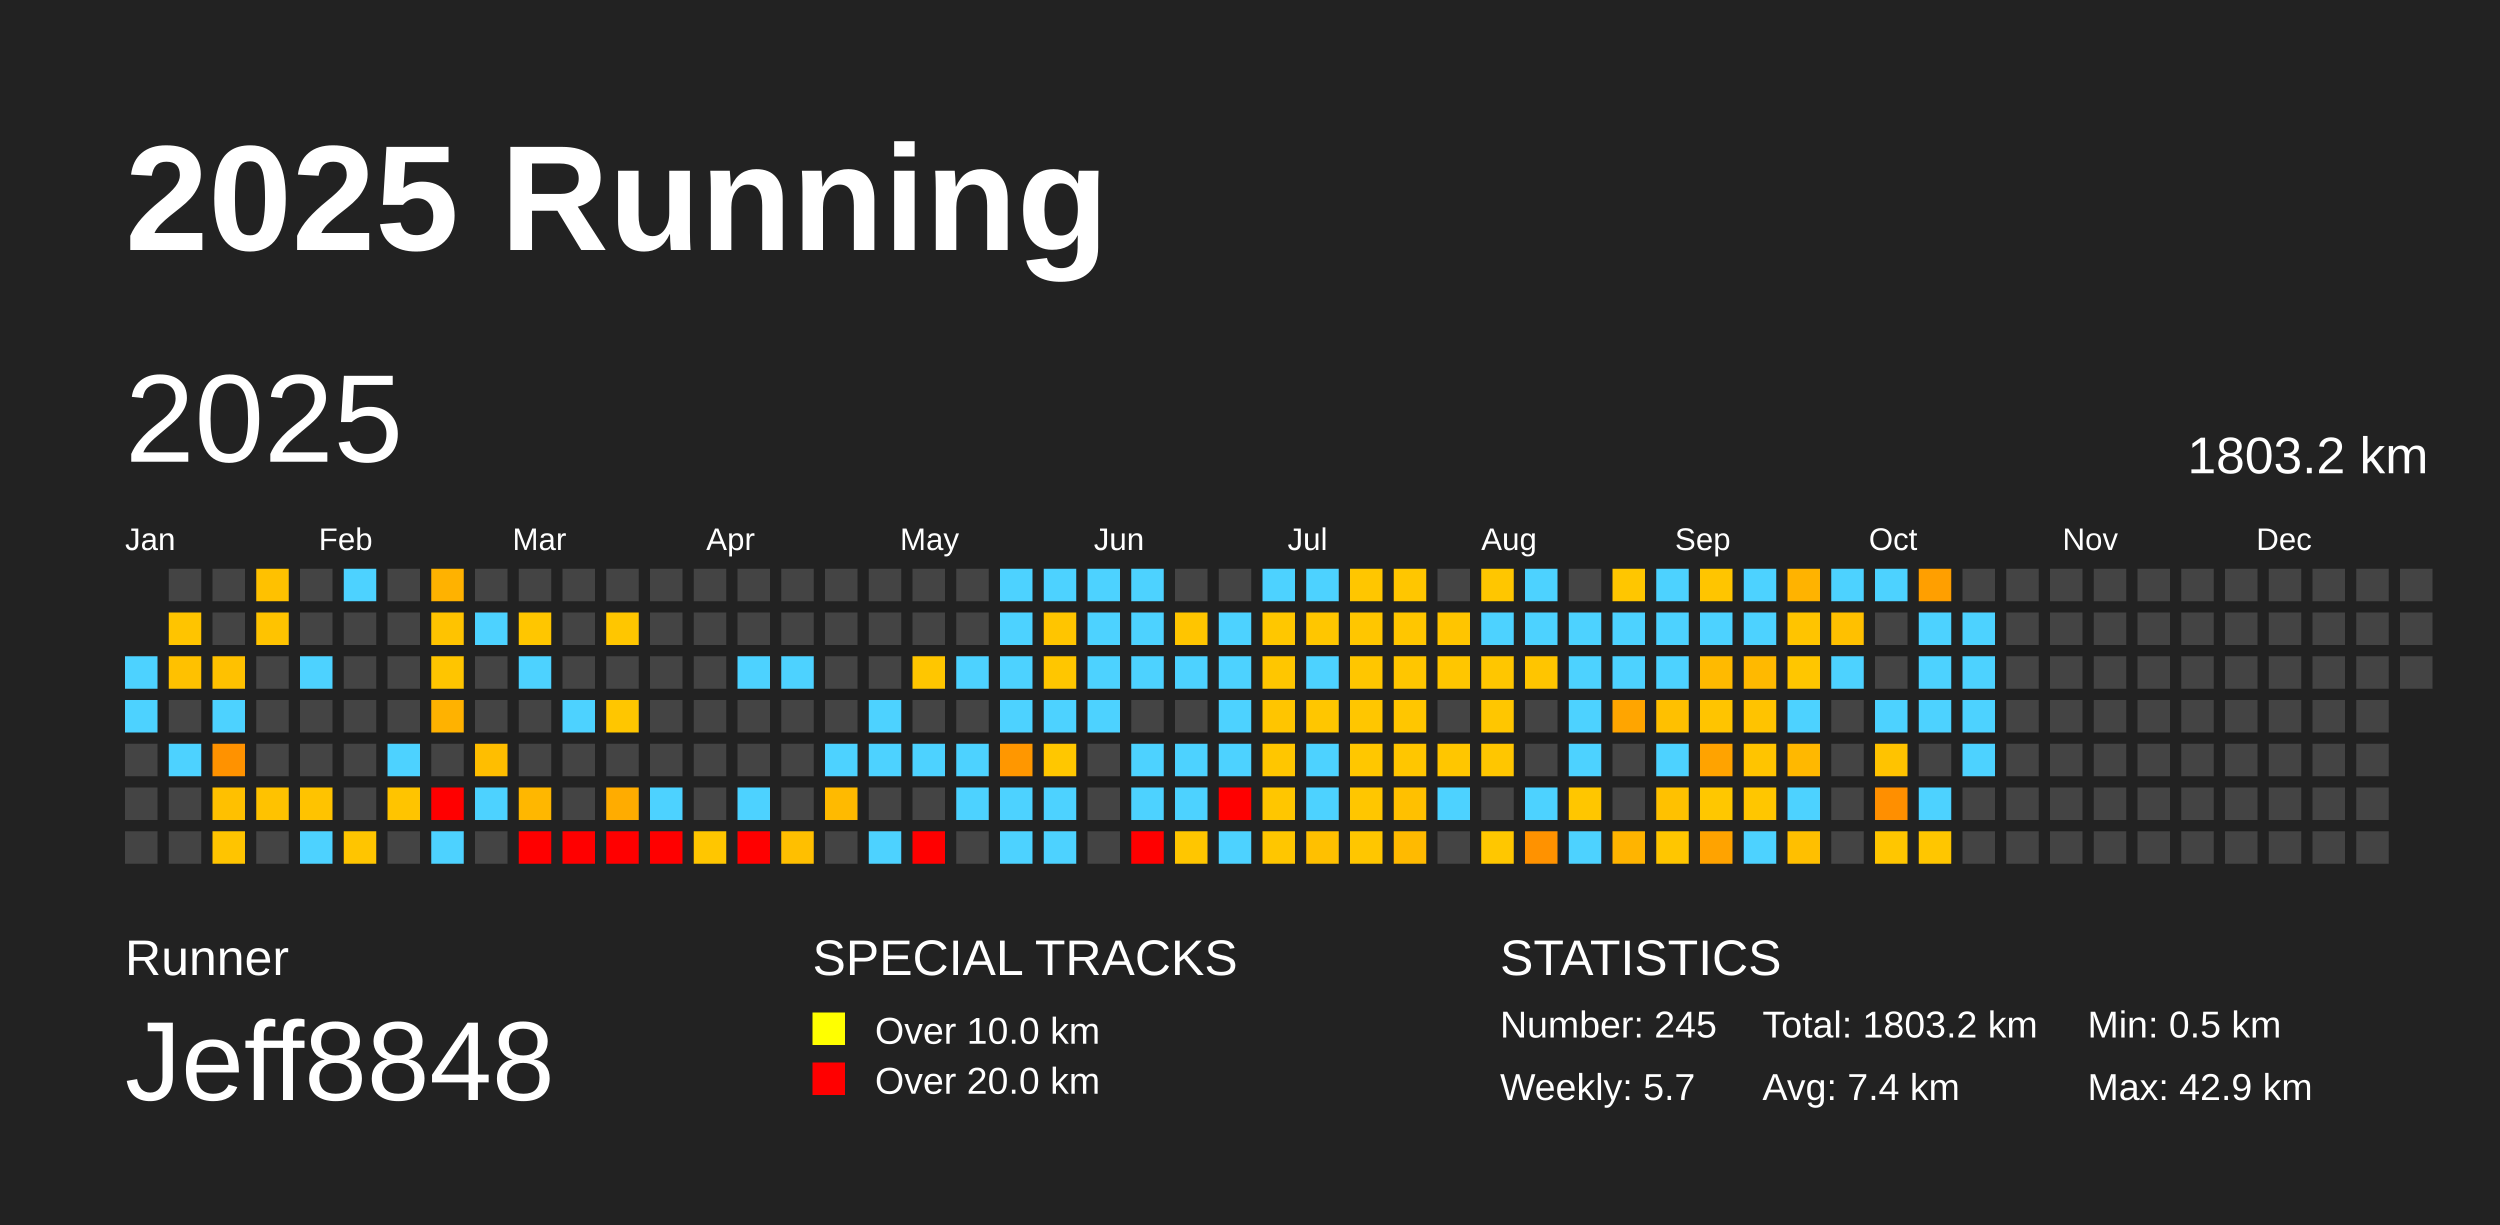
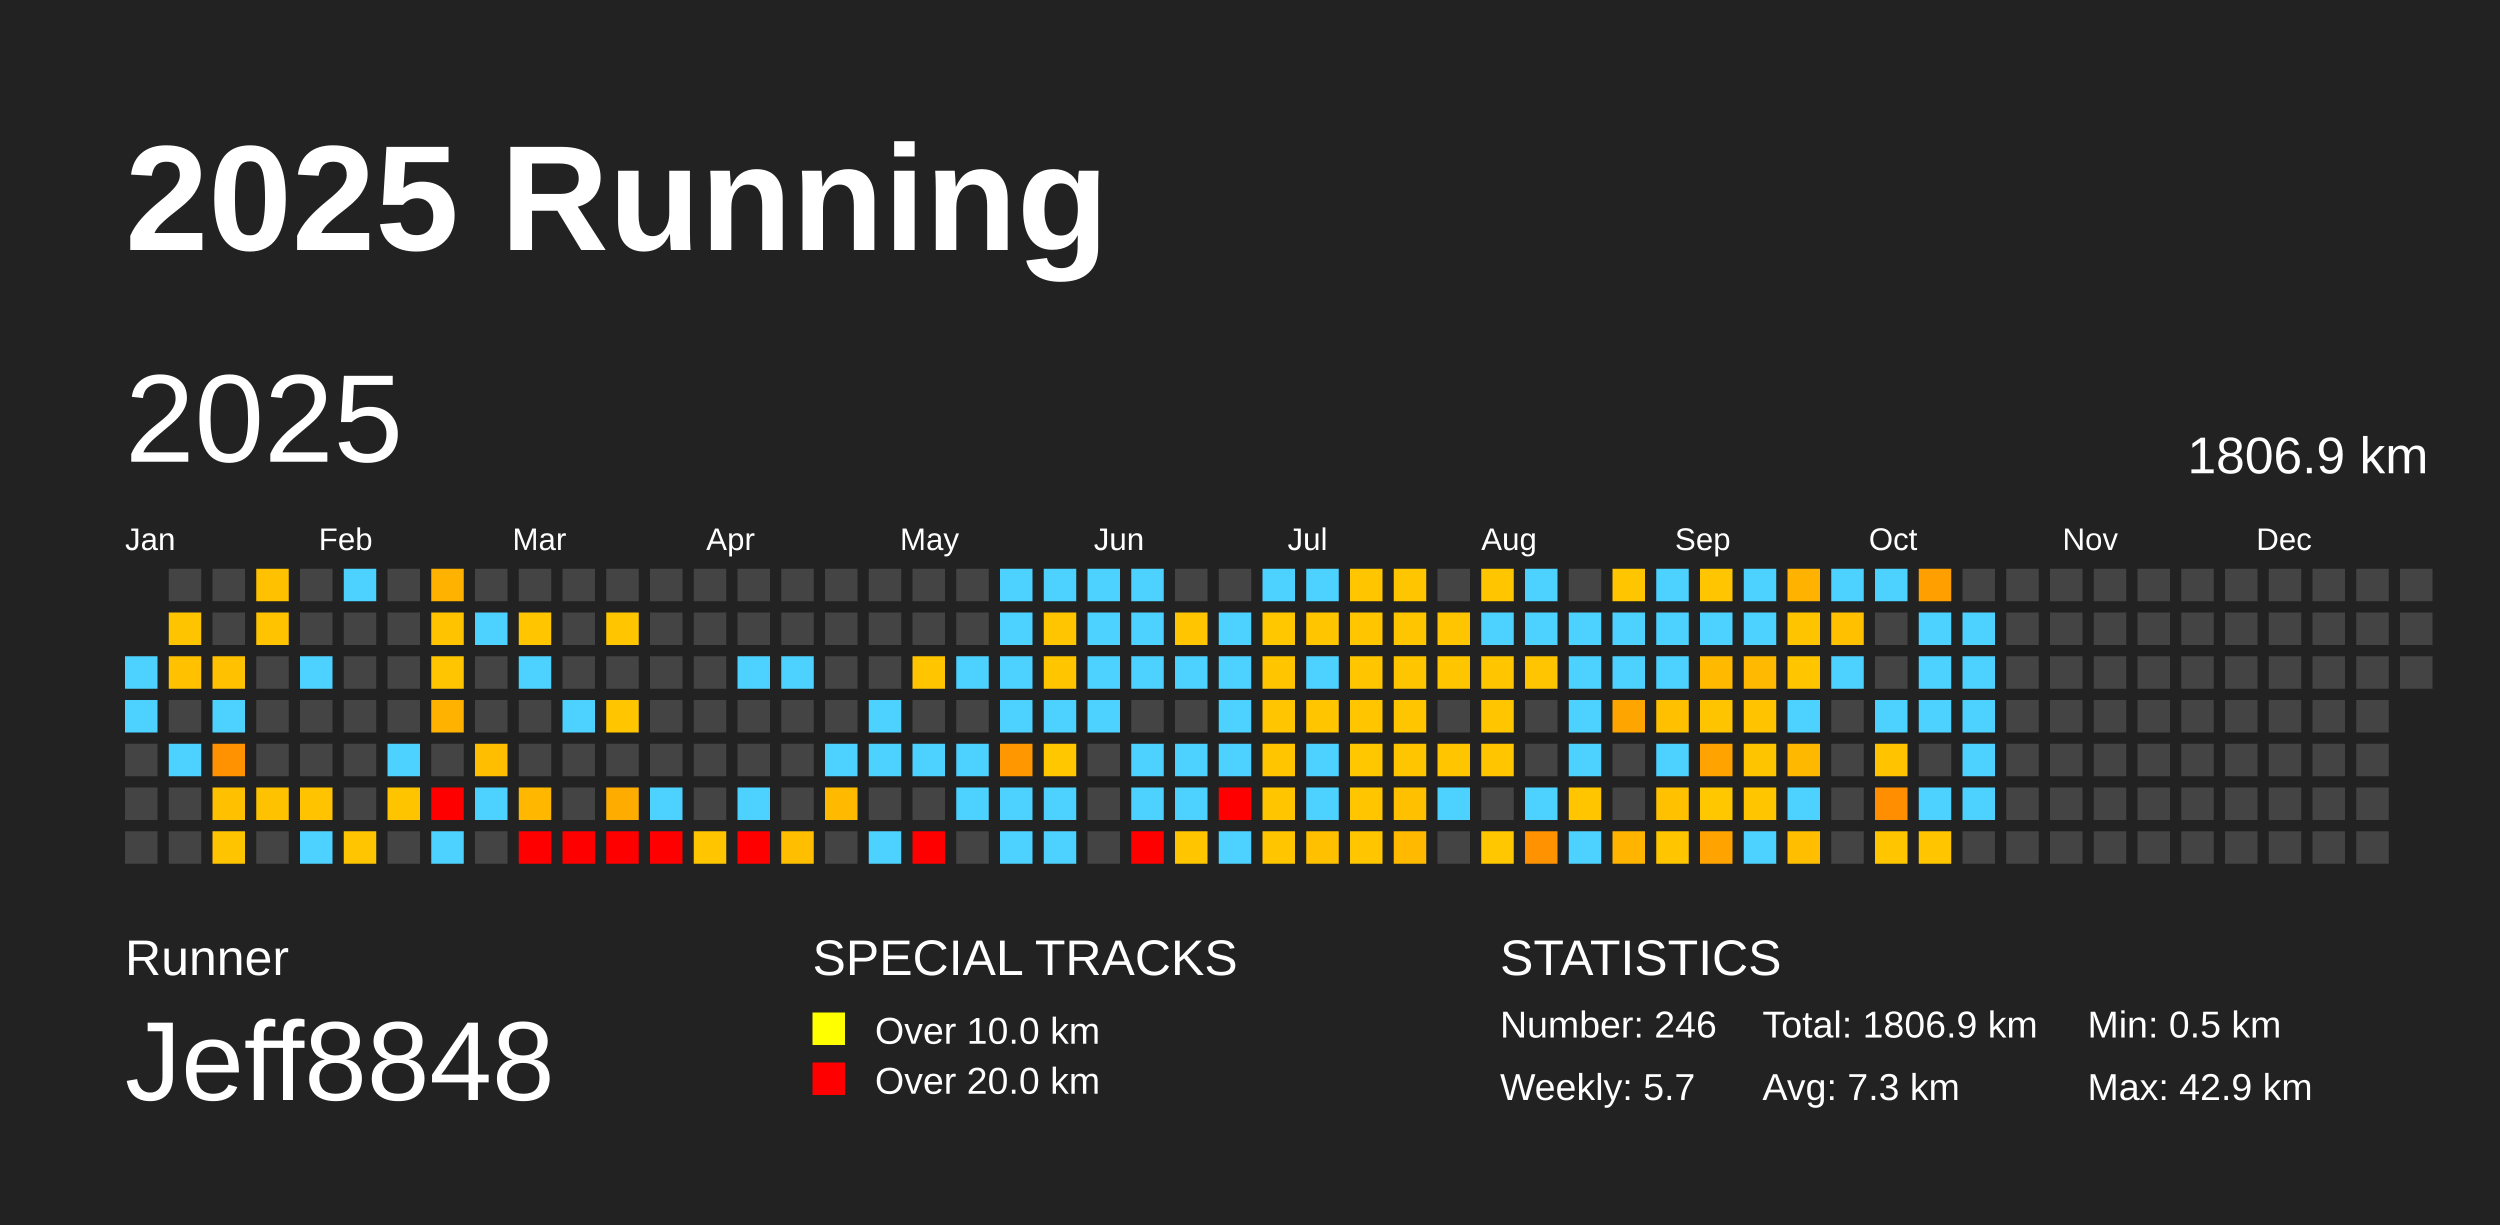
<svg xmlns="http://www.w3.org/2000/svg" baseProfile="full" height="98mm" version="1.1" viewBox="0,0,200,98" width="200mm">
  <defs />
  <rect fill="#222222" height="98" width="200" x="0" y="0" />
  <text fill="#FFFFFF" style="font-size:12px; font-family:Arial; font-weight:bold;" x="10" y="20">2025 Running</text>
  <text fill="#FFFFFF" style="font-size:4px; font-family:Arial" x="10" y="78">Runner</text>
  <text fill="#FFFFFF" style="font-size:9px; font-family:Arial" x="10" y="88">Jeff8848</text>
  <text fill="#FFFFFF" style="font-size:4px; font-family:Arial" x="65" y="78">SPECIAL TRACKS</text>
  <rect fill="yellow" height="2.6" width="2.6" x="65" y="81" />
  <text fill="#FFFFFF" style="font-size:3px; font-family:Arial" x="70" y="83.5">Over 10.0 km</text>
  <rect fill="red" height="2.6" width="2.6" x="65" y="85" />
  <text fill="#FFFFFF" style="font-size:3px; font-family:Arial" x="70" y="87.5">Over 20.0 km</text>
  <text fill="#FFFFFF" style="font-size:4px; font-family:Arial" x="120" y="78">STATISTICS</text>
-   <text fill="#FFFFFF" style="font-size:3px; font-family:Arial" x="120" y="83">Number: 245</text>
+   <text fill="#FFFFFF" style="font-size:3px; font-family:Arial" x="120" y="83">Number: 246</text>
  <text fill="#FFFFFF" style="font-size:3px; font-family:Arial" x="120" y="88">Weekly: 5.7</text>
-   <text fill="#FFFFFF" style="font-size:3px; font-family:Arial" x="141" y="83">Total: 1803.2 km</text>
-   <text fill="#FFFFFF" style="font-size:3px; font-family:Arial" x="141" y="88">Avg: 7.4 km</text>
+   <text fill="#FFFFFF" style="font-size:3px; font-family:Arial" x="141" y="83">Total: 1806.9 km</text>
+   <text fill="#FFFFFF" style="font-size:3px; font-family:Arial" x="141" y="88">Avg: 7.3 km</text>
  <text fill="#FFFFFF" style="font-size:3px; font-family:Arial" x="167" y="83">Min: 0.5 km</text>
  <text fill="#FFFFFF" style="font-size:3px; font-family:Arial" x="167" y="88">Max: 42.9 km</text>
  <text dominant-baseline="hanging" fill="#FFFFFF" style="font-size:10.0px; font-family:Arial;" x="10" y="30">2025</text>
-   <text dominant-baseline="hanging" fill="#FFFFFF" style="font-size:4.125px; font-family:Arial;" x="175" y="35">1803.2 km</text>
+   <text dominant-baseline="hanging" fill="#FFFFFF" style="font-size:4.125px; font-family:Arial;" x="175" y="35">1806.9 km</text>
  <text fill="#FFFFFF" style="font-size:2.5px; font-family:Arial" x="10.0" y="44">Jan</text>
  <text fill="#FFFFFF" style="font-size:2.5px; font-family:Arial" x="25.5" y="44">Feb</text>
  <text fill="#FFFFFF" style="font-size:2.5px; font-family:Arial" x="41.0" y="44">Mar</text>
  <text fill="#FFFFFF" style="font-size:2.5px; font-family:Arial" x="56.5" y="44">Apr</text>
  <text fill="#FFFFFF" style="font-size:2.5px; font-family:Arial" x="72.0" y="44">May</text>
  <text fill="#FFFFFF" style="font-size:2.5px; font-family:Arial" x="87.5" y="44">Jun</text>
  <text fill="#FFFFFF" style="font-size:2.5px; font-family:Arial" x="103.0" y="44">Jul</text>
  <text fill="#FFFFFF" style="font-size:2.5px; font-family:Arial" x="118.5" y="44">Aug</text>
  <text fill="#FFFFFF" style="font-size:2.5px; font-family:Arial" x="134.0" y="44">Sep</text>
  <text fill="#FFFFFF" style="font-size:2.5px; font-family:Arial" x="149.5" y="44">Oct</text>
  <text fill="#FFFFFF" style="font-size:2.5px; font-family:Arial" x="165.0" y="44">Nov</text>
  <text fill="#FFFFFF" style="font-size:2.5px; font-family:Arial" x="180.5" y="44">Dec</text>
  <rect fill="#4dd2ff" height="2.6" width="2.6" x="10.0" y="52.5" />
  <rect fill="#4dd2ff" height="2.6" width="2.6" x="10.0" y="56.0" />
  <rect fill="#444444" height="2.6" width="2.6" x="10.0" y="59.5" />
  <rect fill="#444444" height="2.6" width="2.6" x="10.0" y="63.0" />
  <rect fill="#444444" height="2.6" width="2.6" x="10.0" y="66.5" />
  <rect fill="#444444" height="2.6" width="2.6" x="13.5" y="45.5" />
  <rect fill="#ffc400" height="2.6" width="2.6" x="13.5" y="49.0" />
  <rect fill="#ffc100" height="2.6" width="2.6" x="13.5" y="52.5" />
  <rect fill="#444444" height="2.6" width="2.6" x="13.5" y="56.0" />
  <rect fill="#4dd2ff" height="2.6" width="2.6" x="13.5" y="59.5" />
  <rect fill="#444444" height="2.6" width="2.6" x="13.5" y="63.0" />
  <rect fill="#444444" height="2.6" width="2.6" x="13.5" y="66.5" />
  <rect fill="#444444" height="2.6" width="2.6" x="17.0" y="45.5" />
  <rect fill="#444444" height="2.6" width="2.6" x="17.0" y="49.0" />
  <rect fill="#ffc100" height="2.6" width="2.6" x="17.0" y="52.5" />
  <rect fill="#4dd2ff" height="2.6" width="2.6" x="17.0" y="56.0" />
  <rect fill="#ff9200" height="2.6" width="2.6" x="17.0" y="59.5" />
  <rect fill="#ffc000" height="2.6" width="2.6" x="17.0" y="63.0" />
  <rect fill="#ffc400" height="2.6" width="2.6" x="17.0" y="66.5" />
  <rect fill="#ffc100" height="2.6" width="2.6" x="20.5" y="45.5" />
  <rect fill="#ffc300" height="2.6" width="2.6" x="20.5" y="49.0" />
  <rect fill="#444444" height="2.6" width="2.6" x="20.5" y="52.5" />
  <rect fill="#444444" height="2.6" width="2.6" x="20.5" y="56.0" />
  <rect fill="#444444" height="2.6" width="2.6" x="20.5" y="59.5" />
  <rect fill="#ffc200" height="2.6" width="2.6" x="20.5" y="63.0" />
  <rect fill="#444444" height="2.6" width="2.6" x="20.5" y="66.5" />
  <rect fill="#444444" height="2.6" width="2.6" x="24.0" y="45.5" />
  <rect fill="#444444" height="2.6" width="2.6" x="24.0" y="49.0" />
  <rect fill="#4dd2ff" height="2.6" width="2.6" x="24.0" y="52.5" />
  <rect fill="#444444" height="2.6" width="2.6" x="24.0" y="56.0" />
  <rect fill="#444444" height="2.6" width="2.6" x="24.0" y="59.5" />
  <rect fill="#ffc300" height="2.6" width="2.6" x="24.0" y="63.0" />
  <rect fill="#4dd2ff" height="2.6" width="2.6" x="24.0" y="66.5" />
  <rect fill="#4dd2ff" height="2.6" width="2.6" x="27.5" y="45.5" />
  <rect fill="#444444" height="2.6" width="2.6" x="27.5" y="49.0" />
  <rect fill="#444444" height="2.6" width="2.6" x="27.5" y="52.5" />
  <rect fill="#444444" height="2.6" width="2.6" x="27.5" y="56.0" />
  <rect fill="#444444" height="2.6" width="2.6" x="27.5" y="59.5" />
  <rect fill="#444444" height="2.6" width="2.6" x="27.5" y="63.0" />
  <rect fill="#ffc500" height="2.6" width="2.6" x="27.5" y="66.5" />
  <rect fill="#444444" height="2.6" width="2.6" x="31.0" y="45.5" />
  <rect fill="#444444" height="2.6" width="2.6" x="31.0" y="49.0" />
  <rect fill="#444444" height="2.6" width="2.6" x="31.0" y="52.5" />
  <rect fill="#444444" height="2.6" width="2.6" x="31.0" y="56.0" />
  <rect fill="#4dd2ff" height="2.6" width="2.6" x="31.0" y="59.5" />
  <rect fill="#ffc400" height="2.6" width="2.6" x="31.0" y="63.0" />
  <rect fill="#444444" height="2.6" width="2.6" x="31.0" y="66.5" />
  <rect fill="#ffb200" height="2.6" width="2.6" x="34.5" y="45.5" />
  <rect fill="#ffc300" height="2.6" width="2.6" x="34.5" y="49.0" />
  <rect fill="#ffc500" height="2.6" width="2.6" x="34.5" y="52.5" />
  <rect fill="#ffb200" height="2.6" width="2.6" x="34.5" y="56.0" />
  <rect fill="#444444" height="2.6" width="2.6" x="34.5" y="59.5" />
  <rect fill="red" height="2.6" width="2.6" x="34.5" y="63.0" />
  <rect fill="#4dd2ff" height="2.6" width="2.6" x="34.5" y="66.5" />
  <rect fill="#444444" height="2.6" width="2.6" x="38.0" y="45.5" />
  <rect fill="#4dd2ff" height="2.6" width="2.6" x="38.0" y="49.0" />
  <rect fill="#444444" height="2.6" width="2.6" x="38.0" y="52.5" />
  <rect fill="#444444" height="2.6" width="2.6" x="38.0" y="56.0" />
  <rect fill="#ffbe00" height="2.6" width="2.6" x="38.0" y="59.5" />
  <rect fill="#4dd2ff" height="2.6" width="2.6" x="38.0" y="63.0" />
  <rect fill="#444444" height="2.6" width="2.6" x="38.0" y="66.5" />
  <rect fill="#444444" height="2.6" width="2.6" x="41.5" y="45.5" />
  <rect fill="#ffc600" height="2.6" width="2.6" x="41.5" y="49.0" />
  <rect fill="#4dd2ff" height="2.6" width="2.6" x="41.5" y="52.5" />
  <rect fill="#444444" height="2.6" width="2.6" x="41.5" y="56.0" />
  <rect fill="#444444" height="2.6" width="2.6" x="41.5" y="59.5" />
  <rect fill="#ffb700" height="2.6" width="2.6" x="41.5" y="63.0" />
  <rect fill="red" height="2.6" width="2.6" x="41.5" y="66.5" />
  <rect fill="#444444" height="2.6" width="2.6" x="45.0" y="45.5" />
  <rect fill="#444444" height="2.6" width="2.6" x="45.0" y="49.0" />
  <rect fill="#444444" height="2.6" width="2.6" x="45.0" y="52.5" />
  <rect fill="#4dd2ff" height="2.6" width="2.6" x="45.0" y="56.0" />
  <rect fill="#444444" height="2.6" width="2.6" x="45.0" y="59.5" />
  <rect fill="#444444" height="2.6" width="2.6" x="45.0" y="63.0" />
  <rect fill="red" height="2.6" width="2.6" x="45.0" y="66.5" />
  <rect fill="#444444" height="2.6" width="2.6" x="48.5" y="45.5" />
  <rect fill="#ffc600" height="2.6" width="2.6" x="48.5" y="49.0" />
  <rect fill="#444444" height="2.6" width="2.6" x="48.5" y="52.5" />
  <rect fill="#ffc600" height="2.6" width="2.6" x="48.5" y="56.0" />
  <rect fill="#444444" height="2.6" width="2.6" x="48.5" y="59.5" />
  <rect fill="#ffac00" height="2.6" width="2.6" x="48.5" y="63.0" />
  <rect fill="red" height="2.6" width="2.6" x="48.5" y="66.5" />
  <rect fill="#444444" height="2.6" width="2.6" x="52.0" y="45.5" />
  <rect fill="#444444" height="2.6" width="2.6" x="52.0" y="49.0" />
  <rect fill="#444444" height="2.6" width="2.6" x="52.0" y="52.5" />
  <rect fill="#444444" height="2.6" width="2.6" x="52.0" y="56.0" />
  <rect fill="#444444" height="2.6" width="2.6" x="52.0" y="59.5" />
  <rect fill="#4dd2ff" height="2.6" width="2.6" x="52.0" y="63.0" />
  <rect fill="red" height="2.6" width="2.6" x="52.0" y="66.5" />
  <rect fill="#444444" height="2.6" width="2.6" x="55.5" y="45.5" />
  <rect fill="#444444" height="2.6" width="2.6" x="55.5" y="49.0" />
  <rect fill="#444444" height="2.6" width="2.6" x="55.5" y="52.5" />
  <rect fill="#444444" height="2.6" width="2.6" x="55.5" y="56.0" />
  <rect fill="#444444" height="2.6" width="2.6" x="55.5" y="59.5" />
  <rect fill="#444444" height="2.6" width="2.6" x="55.5" y="63.0" />
  <rect fill="#ffc600" height="2.6" width="2.6" x="55.5" y="66.5" />
  <rect fill="#444444" height="2.6" width="2.6" x="59.0" y="45.5" />
  <rect fill="#444444" height="2.6" width="2.6" x="59.0" y="49.0" />
  <rect fill="#4dd2ff" height="2.6" width="2.6" x="59.0" y="52.5" />
  <rect fill="#444444" height="2.6" width="2.6" x="59.0" y="56.0" />
  <rect fill="#444444" height="2.6" width="2.6" x="59.0" y="59.5" />
  <rect fill="#4dd2ff" height="2.6" width="2.6" x="59.0" y="63.0" />
  <rect fill="red" height="2.6" width="2.6" x="59.0" y="66.5" />
  <rect fill="#444444" height="2.6" width="2.6" x="62.5" y="45.5" />
  <rect fill="#444444" height="2.6" width="2.6" x="62.5" y="49.0" />
  <rect fill="#4dd2ff" height="2.6" width="2.6" x="62.5" y="52.5" />
  <rect fill="#444444" height="2.6" width="2.6" x="62.5" y="56.0" />
  <rect fill="#444444" height="2.6" width="2.6" x="62.5" y="59.5" />
  <rect fill="#444444" height="2.6" width="2.6" x="62.5" y="63.0" />
  <rect fill="#ffbf00" height="2.6" width="2.6" x="62.5" y="66.5" />
  <rect fill="#444444" height="2.6" width="2.6" x="66.0" y="45.5" />
  <rect fill="#444444" height="2.6" width="2.6" x="66.0" y="49.0" />
  <rect fill="#444444" height="2.6" width="2.6" x="66.0" y="52.5" />
  <rect fill="#444444" height="2.6" width="2.6" x="66.0" y="56.0" />
  <rect fill="#4dd2ff" height="2.6" width="2.6" x="66.0" y="59.5" />
  <rect fill="#ffba00" height="2.6" width="2.6" x="66.0" y="63.0" />
  <rect fill="#444444" height="2.6" width="2.6" x="66.0" y="66.5" />
  <rect fill="#444444" height="2.6" width="2.6" x="69.5" y="45.5" />
  <rect fill="#444444" height="2.6" width="2.6" x="69.5" y="49.0" />
  <rect fill="#444444" height="2.6" width="2.6" x="69.5" y="52.5" />
  <rect fill="#4dd2ff" height="2.6" width="2.6" x="69.5" y="56.0" />
  <rect fill="#4dd2ff" height="2.6" width="2.6" x="69.5" y="59.5" />
  <rect fill="#444444" height="2.6" width="2.6" x="69.5" y="63.0" />
  <rect fill="#4dd2ff" height="2.6" width="2.6" x="69.5" y="66.5" />
  <rect fill="#444444" height="2.6" width="2.6" x="73.0" y="45.5" />
  <rect fill="#444444" height="2.6" width="2.6" x="73.0" y="49.0" />
  <rect fill="#ffc600" height="2.6" width="2.6" x="73.0" y="52.5" />
  <rect fill="#444444" height="2.6" width="2.6" x="73.0" y="56.0" />
  <rect fill="#4dd2ff" height="2.6" width="2.6" x="73.0" y="59.5" />
  <rect fill="#444444" height="2.6" width="2.6" x="73.0" y="63.0" />
  <rect fill="red" height="2.6" width="2.6" x="73.0" y="66.5" />
  <rect fill="#444444" height="2.6" width="2.6" x="76.5" y="45.5" />
  <rect fill="#444444" height="2.6" width="2.6" x="76.5" y="49.0" />
  <rect fill="#4dd2ff" height="2.6" width="2.6" x="76.5" y="52.5" />
  <rect fill="#444444" height="2.6" width="2.6" x="76.5" y="56.0" />
  <rect fill="#4dd2ff" height="2.6" width="2.6" x="76.5" y="59.5" />
  <rect fill="#4dd2ff" height="2.6" width="2.6" x="76.5" y="63.0" />
  <rect fill="#444444" height="2.6" width="2.6" x="76.5" y="66.5" />
  <rect fill="#4dd2ff" height="2.6" width="2.6" x="80.0" y="45.5" />
  <rect fill="#4dd2ff" height="2.6" width="2.6" x="80.0" y="49.0" />
  <rect fill="#4dd2ff" height="2.6" width="2.6" x="80.0" y="52.5" />
  <rect fill="#4dd2ff" height="2.6" width="2.6" x="80.0" y="56.0" />
  <rect fill="#ff9700" height="2.6" width="2.6" x="80.0" y="59.5" />
  <rect fill="#4dd2ff" height="2.6" width="2.6" x="80.0" y="63.0" />
  <rect fill="#4dd2ff" height="2.6" width="2.6" x="80.0" y="66.5" />
  <rect fill="#4dd2ff" height="2.6" width="2.6" x="83.5" y="45.5" />
  <rect fill="#ffc500" height="2.6" width="2.6" x="83.5" y="49.0" />
  <rect fill="#ffc600" height="2.6" width="2.6" x="83.5" y="52.5" />
  <rect fill="#4dd2ff" height="2.6" width="2.6" x="83.5" y="56.0" />
  <rect fill="#ffc700" height="2.6" width="2.6" x="83.5" y="59.5" />
  <rect fill="#4dd2ff" height="2.6" width="2.6" x="83.5" y="63.0" />
  <rect fill="#4dd2ff" height="2.6" width="2.6" x="83.5" y="66.5" />
  <rect fill="#4dd2ff" height="2.6" width="2.6" x="87.0" y="45.5" />
  <rect fill="#4dd2ff" height="2.6" width="2.6" x="87.0" y="49.0" />
  <rect fill="#4dd2ff" height="2.6" width="2.6" x="87.0" y="52.5" />
  <rect fill="#4dd2ff" height="2.6" width="2.6" x="87.0" y="56.0" />
  <rect fill="#444444" height="2.6" width="2.6" x="87.0" y="59.5" />
  <rect fill="#444444" height="2.6" width="2.6" x="87.0" y="63.0" />
  <rect fill="#444444" height="2.6" width="2.6" x="87.0" y="66.5" />
  <rect fill="#4dd2ff" height="2.6" width="2.6" x="90.5" y="45.5" />
  <rect fill="#4dd2ff" height="2.6" width="2.6" x="90.5" y="49.0" />
  <rect fill="#4dd2ff" height="2.6" width="2.6" x="90.5" y="52.5" />
  <rect fill="#444444" height="2.6" width="2.6" x="90.5" y="56.0" />
  <rect fill="#4dd2ff" height="2.6" width="2.6" x="90.5" y="59.5" />
  <rect fill="#4dd2ff" height="2.6" width="2.6" x="90.5" y="63.0" />
  <rect fill="red" height="2.6" width="2.6" x="90.5" y="66.5" />
  <rect fill="#444444" height="2.6" width="2.6" x="94.0" y="45.5" />
  <rect fill="#ffc500" height="2.6" width="2.6" x="94.0" y="49.0" />
  <rect fill="#4dd2ff" height="2.6" width="2.6" x="94.0" y="52.5" />
  <rect fill="#444444" height="2.6" width="2.6" x="94.0" y="56.0" />
  <rect fill="#4dd2ff" height="2.6" width="2.6" x="94.0" y="59.5" />
  <rect fill="#4dd2ff" height="2.6" width="2.6" x="94.0" y="63.0" />
  <rect fill="#ffc600" height="2.6" width="2.6" x="94.0" y="66.5" />
  <rect fill="#444444" height="2.6" width="2.6" x="97.5" y="45.5" />
  <rect fill="#4dd2ff" height="2.6" width="2.6" x="97.5" y="49.0" />
  <rect fill="#4dd2ff" height="2.6" width="2.6" x="97.5" y="52.5" />
  <rect fill="#4dd2ff" height="2.6" width="2.6" x="97.5" y="56.0" />
  <rect fill="#4dd2ff" height="2.6" width="2.6" x="97.5" y="59.5" />
  <rect fill="red" height="2.6" width="2.6" x="97.5" y="63.0" />
  <rect fill="#4dd2ff" height="2.6" width="2.6" x="97.5" y="66.5" />
  <rect fill="#4dd2ff" height="2.6" width="2.6" x="101.0" y="45.5" />
  <rect fill="#ffc700" height="2.6" width="2.6" x="101.0" y="49.0" />
  <rect fill="#ffc600" height="2.6" width="2.6" x="101.0" y="52.5" />
  <rect fill="#ffc500" height="2.6" width="2.6" x="101.0" y="56.0" />
  <rect fill="#ffc600" height="2.6" width="2.6" x="101.0" y="59.5" />
  <rect fill="#ffc600" height="2.6" width="2.6" x="101.0" y="63.0" />
  <rect fill="#ffc600" height="2.6" width="2.6" x="101.0" y="66.5" />
  <rect fill="#4dd2ff" height="2.6" width="2.6" x="104.5" y="45.5" />
  <rect fill="#ffc600" height="2.6" width="2.6" x="104.5" y="49.0" />
  <rect fill="#4dd2ff" height="2.6" width="2.6" x="104.5" y="52.5" />
  <rect fill="#ffc600" height="2.6" width="2.6" x="104.5" y="56.0" />
  <rect fill="#4dd2ff" height="2.6" width="2.6" x="104.5" y="59.5" />
  <rect fill="#4dd2ff" height="2.6" width="2.6" x="104.5" y="63.0" />
  <rect fill="#ffc000" height="2.6" width="2.6" x="104.5" y="66.5" />
  <rect fill="#ffc600" height="2.6" width="2.6" x="108.0" y="45.5" />
  <rect fill="#ffc600" height="2.6" width="2.6" x="108.0" y="49.0" />
  <rect fill="#ffc600" height="2.6" width="2.6" x="108.0" y="52.5" />
  <rect fill="#ffc600" height="2.6" width="2.6" x="108.0" y="56.0" />
  <rect fill="#ffc700" height="2.6" width="2.6" x="108.0" y="59.5" />
  <rect fill="#ffc600" height="2.6" width="2.6" x="108.0" y="63.0" />
  <rect fill="#ffc600" height="2.6" width="2.6" x="108.0" y="66.5" />
  <rect fill="#ffc600" height="2.6" width="2.6" x="111.5" y="45.5" />
  <rect fill="#ffc600" height="2.6" width="2.6" x="111.5" y="49.0" />
  <rect fill="#ffc600" height="2.6" width="2.6" x="111.5" y="52.5" />
  <rect fill="#ffc600" height="2.6" width="2.6" x="111.5" y="56.0" />
  <rect fill="#ffc600" height="2.6" width="2.6" x="111.5" y="59.5" />
  <rect fill="#ffc000" height="2.6" width="2.6" x="111.5" y="63.0" />
  <rect fill="#ffba00" height="2.6" width="2.6" x="111.5" y="66.5" />
  <rect fill="#444444" height="2.6" width="2.6" x="115.0" y="45.5" />
  <rect fill="#ffc500" height="2.6" width="2.6" x="115.0" y="49.0" />
  <rect fill="#ffc600" height="2.6" width="2.6" x="115.0" y="52.5" />
  <rect fill="#444444" height="2.6" width="2.6" x="115.0" y="56.0" />
  <rect fill="#ffc600" height="2.6" width="2.6" x="115.0" y="59.5" />
  <rect fill="#4dd2ff" height="2.6" width="2.6" x="115.0" y="63.0" />
  <rect fill="#444444" height="2.6" width="2.6" x="115.0" y="66.5" />
  <rect fill="#ffc600" height="2.6" width="2.6" x="118.5" y="45.5" />
  <rect fill="#4dd2ff" height="2.6" width="2.6" x="118.5" y="49.0" />
  <rect fill="#ffc600" height="2.6" width="2.6" x="118.5" y="52.5" />
  <rect fill="#ffc600" height="2.6" width="2.6" x="118.5" y="56.0" />
  <rect fill="#ffc600" height="2.6" width="2.6" x="118.5" y="59.5" />
  <rect fill="#444444" height="2.6" width="2.6" x="118.5" y="63.0" />
  <rect fill="#ffc700" height="2.6" width="2.6" x="118.5" y="66.5" />
  <rect fill="#4dd2ff" height="2.6" width="2.6" x="122.0" y="45.5" />
  <rect fill="#4dd2ff" height="2.6" width="2.6" x="122.0" y="49.0" />
  <rect fill="#ffc500" height="2.6" width="2.6" x="122.0" y="52.5" />
  <rect fill="#444444" height="2.6" width="2.6" x="122.0" y="56.0" />
  <rect fill="#444444" height="2.6" width="2.6" x="122.0" y="59.5" />
  <rect fill="#4dd2ff" height="2.6" width="2.6" x="122.0" y="63.0" />
  <rect fill="#ff9200" height="2.6" width="2.6" x="122.0" y="66.5" />
  <rect fill="#444444" height="2.6" width="2.6" x="125.5" y="45.5" />
  <rect fill="#4dd2ff" height="2.6" width="2.6" x="125.5" y="49.0" />
  <rect fill="#4dd2ff" height="2.6" width="2.6" x="125.5" y="52.5" />
  <rect fill="#4dd2ff" height="2.6" width="2.6" x="125.5" y="56.0" />
  <rect fill="#4dd2ff" height="2.6" width="2.6" x="125.5" y="59.5" />
  <rect fill="#ffc600" height="2.6" width="2.6" x="125.5" y="63.0" />
  <rect fill="#4dd2ff" height="2.6" width="2.6" x="125.5" y="66.5" />
  <rect fill="#ffc600" height="2.6" width="2.6" x="129.0" y="45.5" />
  <rect fill="#4dd2ff" height="2.6" width="2.6" x="129.0" y="49.0" />
  <rect fill="#4dd2ff" height="2.6" width="2.6" x="129.0" y="52.5" />
  <rect fill="#ffa500" height="2.6" width="2.6" x="129.0" y="56.0" />
  <rect fill="#444444" height="2.6" width="2.6" x="129.0" y="59.5" />
  <rect fill="#444444" height="2.6" width="2.6" x="129.0" y="63.0" />
  <rect fill="#ffb400" height="2.6" width="2.6" x="129.0" y="66.5" />
  <rect fill="#4dd2ff" height="2.6" width="2.6" x="132.5" y="45.5" />
  <rect fill="#4dd2ff" height="2.6" width="2.6" x="132.5" y="49.0" />
  <rect fill="#4dd2ff" height="2.6" width="2.6" x="132.5" y="52.5" />
  <rect fill="#ffc000" height="2.6" width="2.6" x="132.5" y="56.0" />
  <rect fill="#4dd2ff" height="2.6" width="2.6" x="132.5" y="59.5" />
  <rect fill="#ffc100" height="2.6" width="2.6" x="132.5" y="63.0" />
  <rect fill="#ffc600" height="2.6" width="2.6" x="132.5" y="66.5" />
  <rect fill="#ffc500" height="2.6" width="2.6" x="136.0" y="45.5" />
  <rect fill="#4dd2ff" height="2.6" width="2.6" x="136.0" y="49.0" />
  <rect fill="#ffba00" height="2.6" width="2.6" x="136.0" y="52.5" />
  <rect fill="#ffc400" height="2.6" width="2.6" x="136.0" y="56.0" />
  <rect fill="#ffa300" height="2.6" width="2.6" x="136.0" y="59.5" />
  <rect fill="#ffc700" height="2.6" width="2.6" x="136.0" y="63.0" />
  <rect fill="#ffa300" height="2.6" width="2.6" x="136.0" y="66.5" />
  <rect fill="#4dd2ff" height="2.6" width="2.6" x="139.5" y="45.5" />
  <rect fill="#4dd2ff" height="2.6" width="2.6" x="139.5" y="49.0" />
  <rect fill="#ffb900" height="2.6" width="2.6" x="139.5" y="52.5" />
  <rect fill="#ffc300" height="2.6" width="2.6" x="139.5" y="56.0" />
  <rect fill="#ffc400" height="2.6" width="2.6" x="139.5" y="59.5" />
  <rect fill="#ffc600" height="2.6" width="2.6" x="139.5" y="63.0" />
  <rect fill="#4dd2ff" height="2.6" width="2.6" x="139.5" y="66.5" />
  <rect fill="#ffb300" height="2.6" width="2.6" x="143.0" y="45.5" />
  <rect fill="#ffc400" height="2.6" width="2.6" x="143.0" y="49.0" />
  <rect fill="#ffc600" height="2.6" width="2.6" x="143.0" y="52.5" />
  <rect fill="#4dd2ff" height="2.6" width="2.6" x="143.0" y="56.0" />
  <rect fill="#ffb800" height="2.6" width="2.6" x="143.0" y="59.5" />
  <rect fill="#4dd2ff" height="2.6" width="2.6" x="143.0" y="63.0" />
  <rect fill="#ffbf00" height="2.6" width="2.6" x="143.0" y="66.5" />
  <rect fill="#4dd2ff" height="2.6" width="2.6" x="146.5" y="45.5" />
  <rect fill="#ffc000" height="2.6" width="2.6" x="146.5" y="49.0" />
  <rect fill="#4dd2ff" height="2.6" width="2.6" x="146.5" y="52.5" />
  <rect fill="#444444" height="2.6" width="2.6" x="146.5" y="56.0" />
  <rect fill="#444444" height="2.6" width="2.6" x="146.5" y="59.5" />
  <rect fill="#444444" height="2.6" width="2.6" x="146.5" y="63.0" />
  <rect fill="#444444" height="2.6" width="2.6" x="146.5" y="66.5" />
  <rect fill="#4dd2ff" height="2.6" width="2.6" x="150.0" y="45.5" />
  <rect fill="#444444" height="2.6" width="2.6" x="150.0" y="49.0" />
  <rect fill="#444444" height="2.6" width="2.6" x="150.0" y="52.5" />
  <rect fill="#4dd2ff" height="2.6" width="2.6" x="150.0" y="56.0" />
  <rect fill="#ffc300" height="2.6" width="2.6" x="150.0" y="59.5" />
  <rect fill="#ff8f00" height="2.6" width="2.6" x="150.0" y="63.0" />
  <rect fill="#ffc600" height="2.6" width="2.6" x="150.0" y="66.5" />
  <rect fill="#ff9f00" height="2.6" width="2.6" x="153.5" y="45.5" />
  <rect fill="#4dd2ff" height="2.6" width="2.6" x="153.5" y="49.0" />
  <rect fill="#4dd2ff" height="2.6" width="2.6" x="153.5" y="52.5" />
  <rect fill="#4dd2ff" height="2.6" width="2.6" x="153.5" y="56.0" />
  <rect fill="#444444" height="2.6" width="2.6" x="153.5" y="59.5" />
  <rect fill="#4dd2ff" height="2.6" width="2.6" x="153.5" y="63.0" />
  <rect fill="#ffc600" height="2.6" width="2.6" x="153.5" y="66.5" />
  <rect fill="#444444" height="2.6" width="2.6" x="157.0" y="45.5" />
  <rect fill="#4dd2ff" height="2.6" width="2.6" x="157.0" y="49.0" />
  <rect fill="#4dd2ff" height="2.6" width="2.6" x="157.0" y="52.5" />
  <rect fill="#4dd2ff" height="2.6" width="2.6" x="157.0" y="56.0" />
  <rect fill="#4dd2ff" height="2.6" width="2.6" x="157.0" y="59.5" />
-   <rect fill="#444444" height="2.6" width="2.6" x="157.0" y="63.0" />
+   <rect fill="#4dd2ff" height="2.6" width="2.6" x="157.0" y="63.0" />
  <rect fill="#444444" height="2.6" width="2.6" x="157.0" y="66.5" />
  <rect fill="#444444" height="2.6" width="2.6" x="160.5" y="45.5" />
  <rect fill="#444444" height="2.6" width="2.6" x="160.5" y="49.0" />
  <rect fill="#444444" height="2.6" width="2.6" x="160.5" y="52.5" />
  <rect fill="#444444" height="2.6" width="2.6" x="160.5" y="56.0" />
  <rect fill="#444444" height="2.6" width="2.6" x="160.5" y="59.5" />
  <rect fill="#444444" height="2.6" width="2.6" x="160.5" y="63.0" />
  <rect fill="#444444" height="2.6" width="2.6" x="160.5" y="66.5" />
  <rect fill="#444444" height="2.6" width="2.6" x="164.0" y="45.5" />
  <rect fill="#444444" height="2.6" width="2.6" x="164.0" y="49.0" />
  <rect fill="#444444" height="2.6" width="2.6" x="164.0" y="52.5" />
  <rect fill="#444444" height="2.6" width="2.6" x="164.0" y="56.0" />
  <rect fill="#444444" height="2.6" width="2.6" x="164.0" y="59.5" />
  <rect fill="#444444" height="2.6" width="2.6" x="164.0" y="63.0" />
  <rect fill="#444444" height="2.6" width="2.6" x="164.0" y="66.5" />
  <rect fill="#444444" height="2.6" width="2.6" x="167.5" y="45.5" />
  <rect fill="#444444" height="2.6" width="2.6" x="167.5" y="49.0" />
  <rect fill="#444444" height="2.6" width="2.6" x="167.5" y="52.5" />
  <rect fill="#444444" height="2.6" width="2.6" x="167.5" y="56.0" />
  <rect fill="#444444" height="2.6" width="2.6" x="167.5" y="59.5" />
  <rect fill="#444444" height="2.6" width="2.6" x="167.5" y="63.0" />
  <rect fill="#444444" height="2.6" width="2.6" x="167.5" y="66.5" />
  <rect fill="#444444" height="2.6" width="2.6" x="171.0" y="45.5" />
  <rect fill="#444444" height="2.6" width="2.6" x="171.0" y="49.0" />
  <rect fill="#444444" height="2.6" width="2.6" x="171.0" y="52.5" />
  <rect fill="#444444" height="2.6" width="2.6" x="171.0" y="56.0" />
  <rect fill="#444444" height="2.6" width="2.6" x="171.0" y="59.5" />
  <rect fill="#444444" height="2.6" width="2.6" x="171.0" y="63.0" />
  <rect fill="#444444" height="2.6" width="2.6" x="171.0" y="66.5" />
  <rect fill="#444444" height="2.6" width="2.6" x="174.5" y="45.5" />
  <rect fill="#444444" height="2.6" width="2.6" x="174.5" y="49.0" />
  <rect fill="#444444" height="2.6" width="2.6" x="174.5" y="52.5" />
  <rect fill="#444444" height="2.6" width="2.6" x="174.5" y="56.0" />
  <rect fill="#444444" height="2.6" width="2.6" x="174.5" y="59.5" />
  <rect fill="#444444" height="2.6" width="2.6" x="174.5" y="63.0" />
  <rect fill="#444444" height="2.6" width="2.6" x="174.5" y="66.5" />
  <rect fill="#444444" height="2.6" width="2.6" x="178.0" y="45.5" />
  <rect fill="#444444" height="2.6" width="2.6" x="178.0" y="49.0" />
  <rect fill="#444444" height="2.6" width="2.6" x="178.0" y="52.5" />
  <rect fill="#444444" height="2.6" width="2.6" x="178.0" y="56.0" />
  <rect fill="#444444" height="2.6" width="2.6" x="178.0" y="59.5" />
  <rect fill="#444444" height="2.6" width="2.6" x="178.0" y="63.0" />
  <rect fill="#444444" height="2.6" width="2.6" x="178.0" y="66.5" />
  <rect fill="#444444" height="2.6" width="2.6" x="181.5" y="45.5" />
  <rect fill="#444444" height="2.6" width="2.6" x="181.5" y="49.0" />
  <rect fill="#444444" height="2.6" width="2.6" x="181.5" y="52.5" />
  <rect fill="#444444" height="2.6" width="2.6" x="181.5" y="56.0" />
  <rect fill="#444444" height="2.6" width="2.6" x="181.5" y="59.5" />
  <rect fill="#444444" height="2.6" width="2.6" x="181.5" y="63.0" />
  <rect fill="#444444" height="2.6" width="2.6" x="181.5" y="66.5" />
  <rect fill="#444444" height="2.6" width="2.6" x="185.0" y="45.5" />
  <rect fill="#444444" height="2.6" width="2.6" x="185.0" y="49.0" />
  <rect fill="#444444" height="2.6" width="2.6" x="185.0" y="52.5" />
  <rect fill="#444444" height="2.6" width="2.6" x="185.0" y="56.0" />
  <rect fill="#444444" height="2.6" width="2.6" x="185.0" y="59.5" />
  <rect fill="#444444" height="2.6" width="2.6" x="185.0" y="63.0" />
  <rect fill="#444444" height="2.6" width="2.6" x="185.0" y="66.5" />
  <rect fill="#444444" height="2.6" width="2.6" x="188.5" y="45.5" />
  <rect fill="#444444" height="2.6" width="2.6" x="188.5" y="49.0" />
  <rect fill="#444444" height="2.6" width="2.6" x="188.5" y="52.5" />
  <rect fill="#444444" height="2.6" width="2.6" x="188.5" y="56.0" />
  <rect fill="#444444" height="2.6" width="2.6" x="188.5" y="59.5" />
  <rect fill="#444444" height="2.6" width="2.6" x="188.5" y="63.0" />
  <rect fill="#444444" height="2.6" width="2.6" x="188.5" y="66.5" />
  <rect fill="#444444" height="2.6" width="2.6" x="192.0" y="45.5" />
  <rect fill="#444444" height="2.6" width="2.6" x="192.0" y="49.0" />
  <rect fill="#444444" height="2.6" width="2.6" x="192.0" y="52.5" />
</svg>
